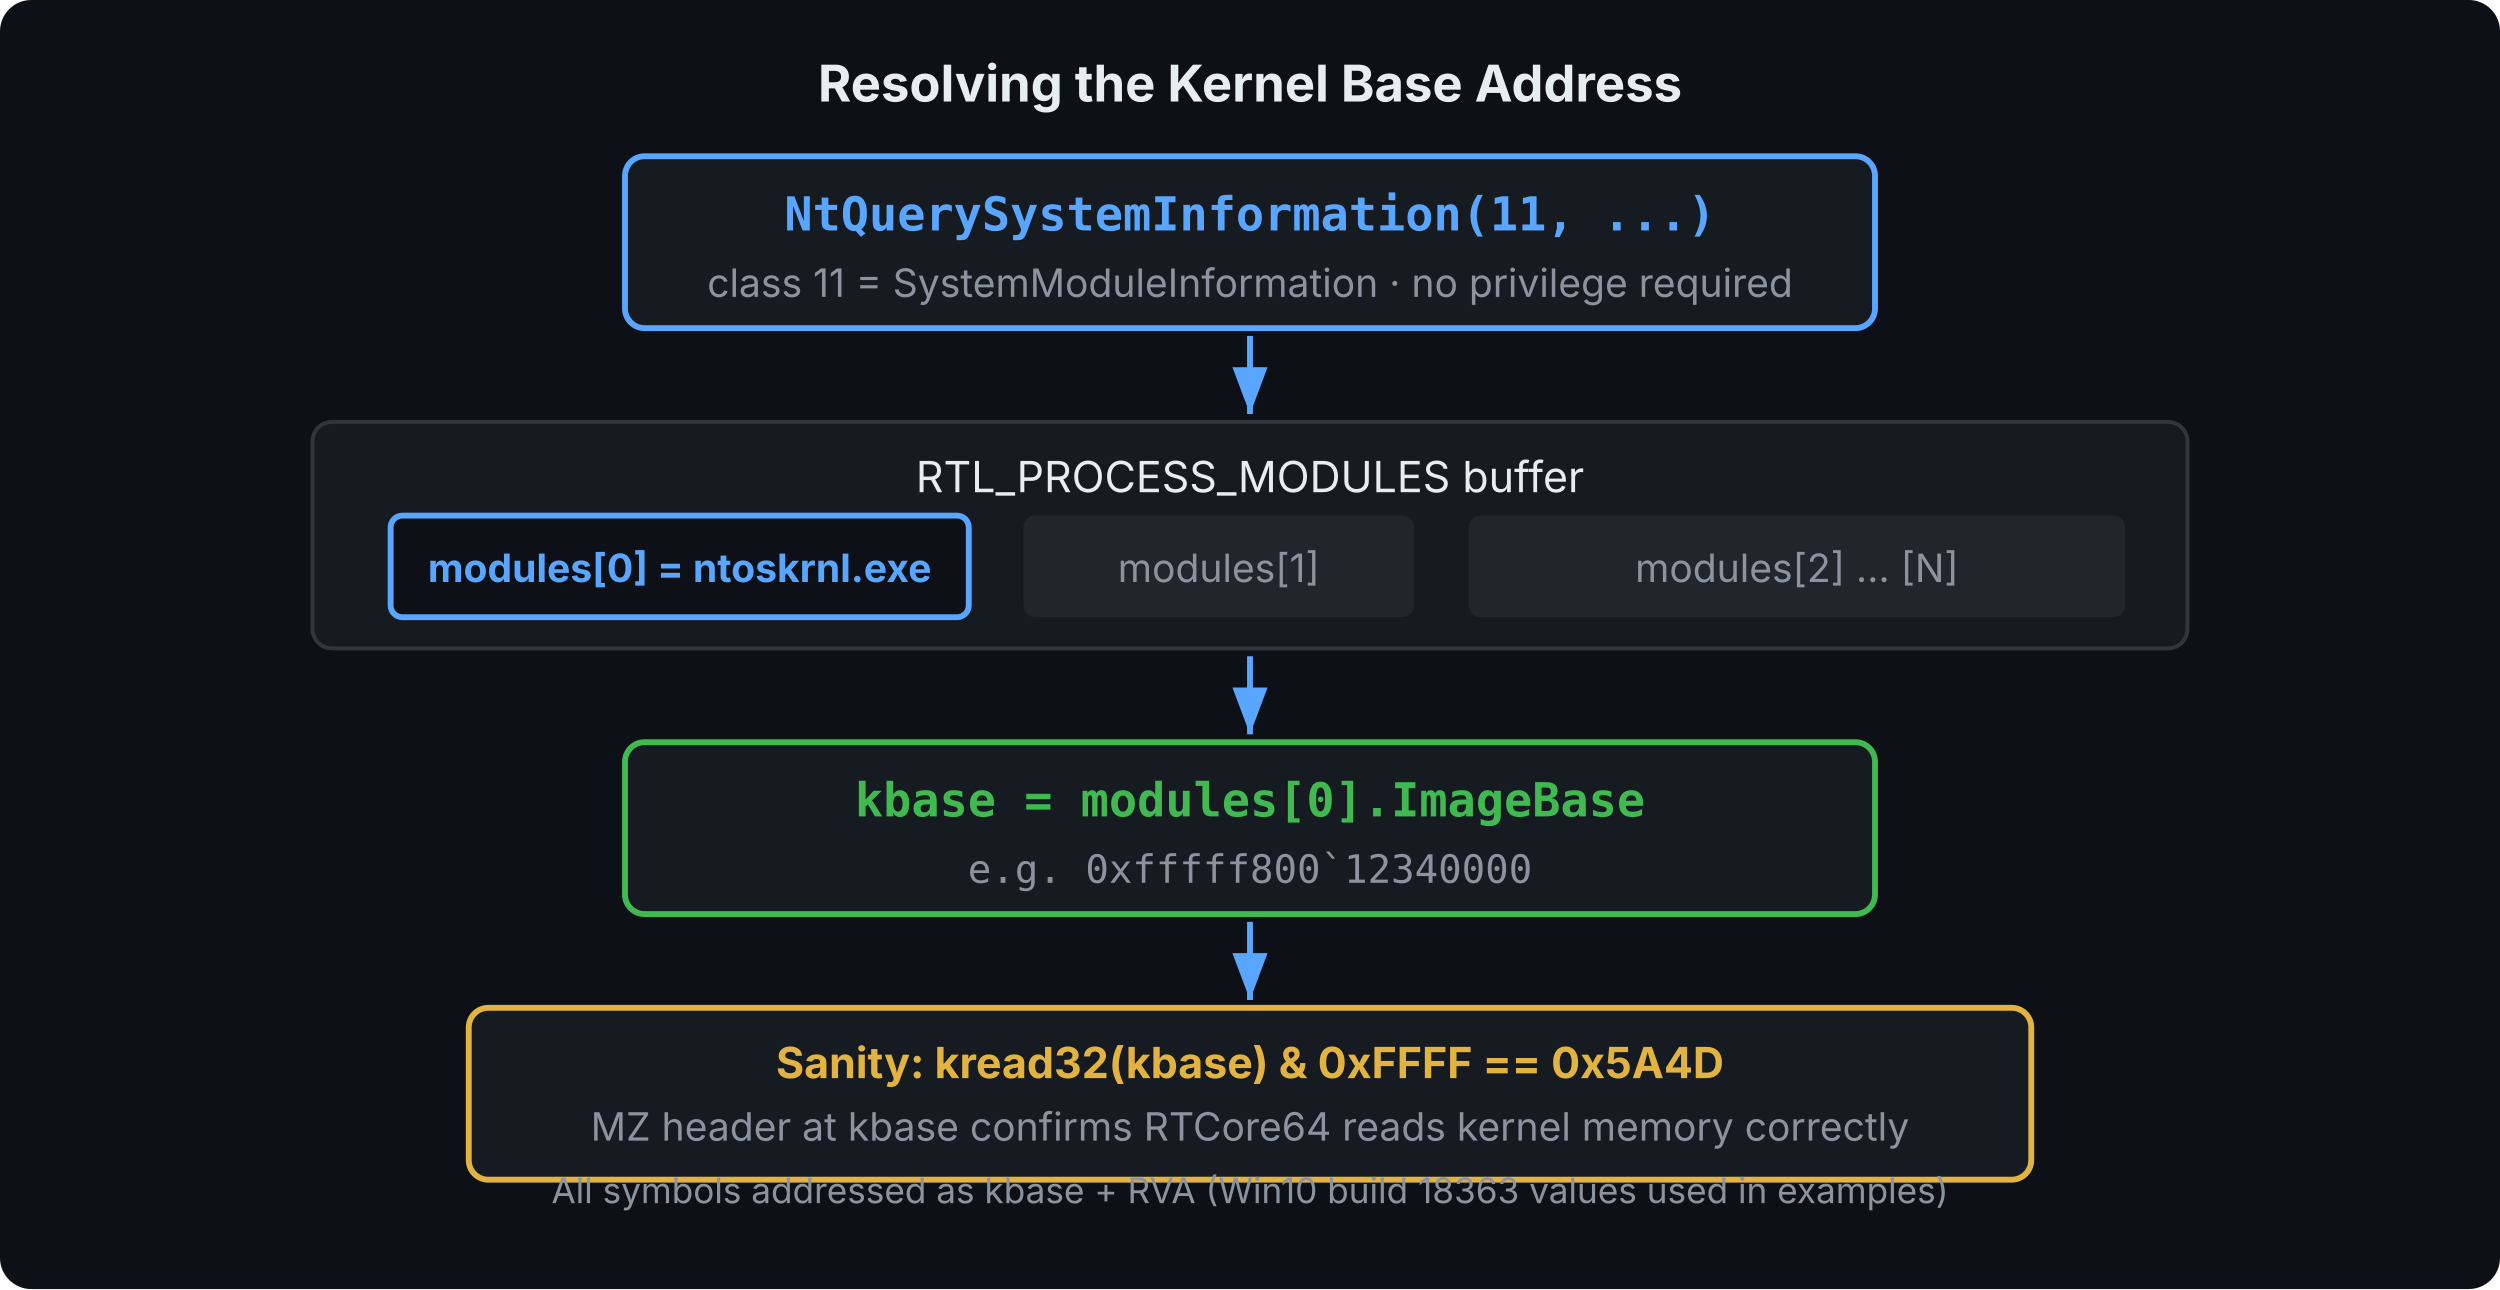
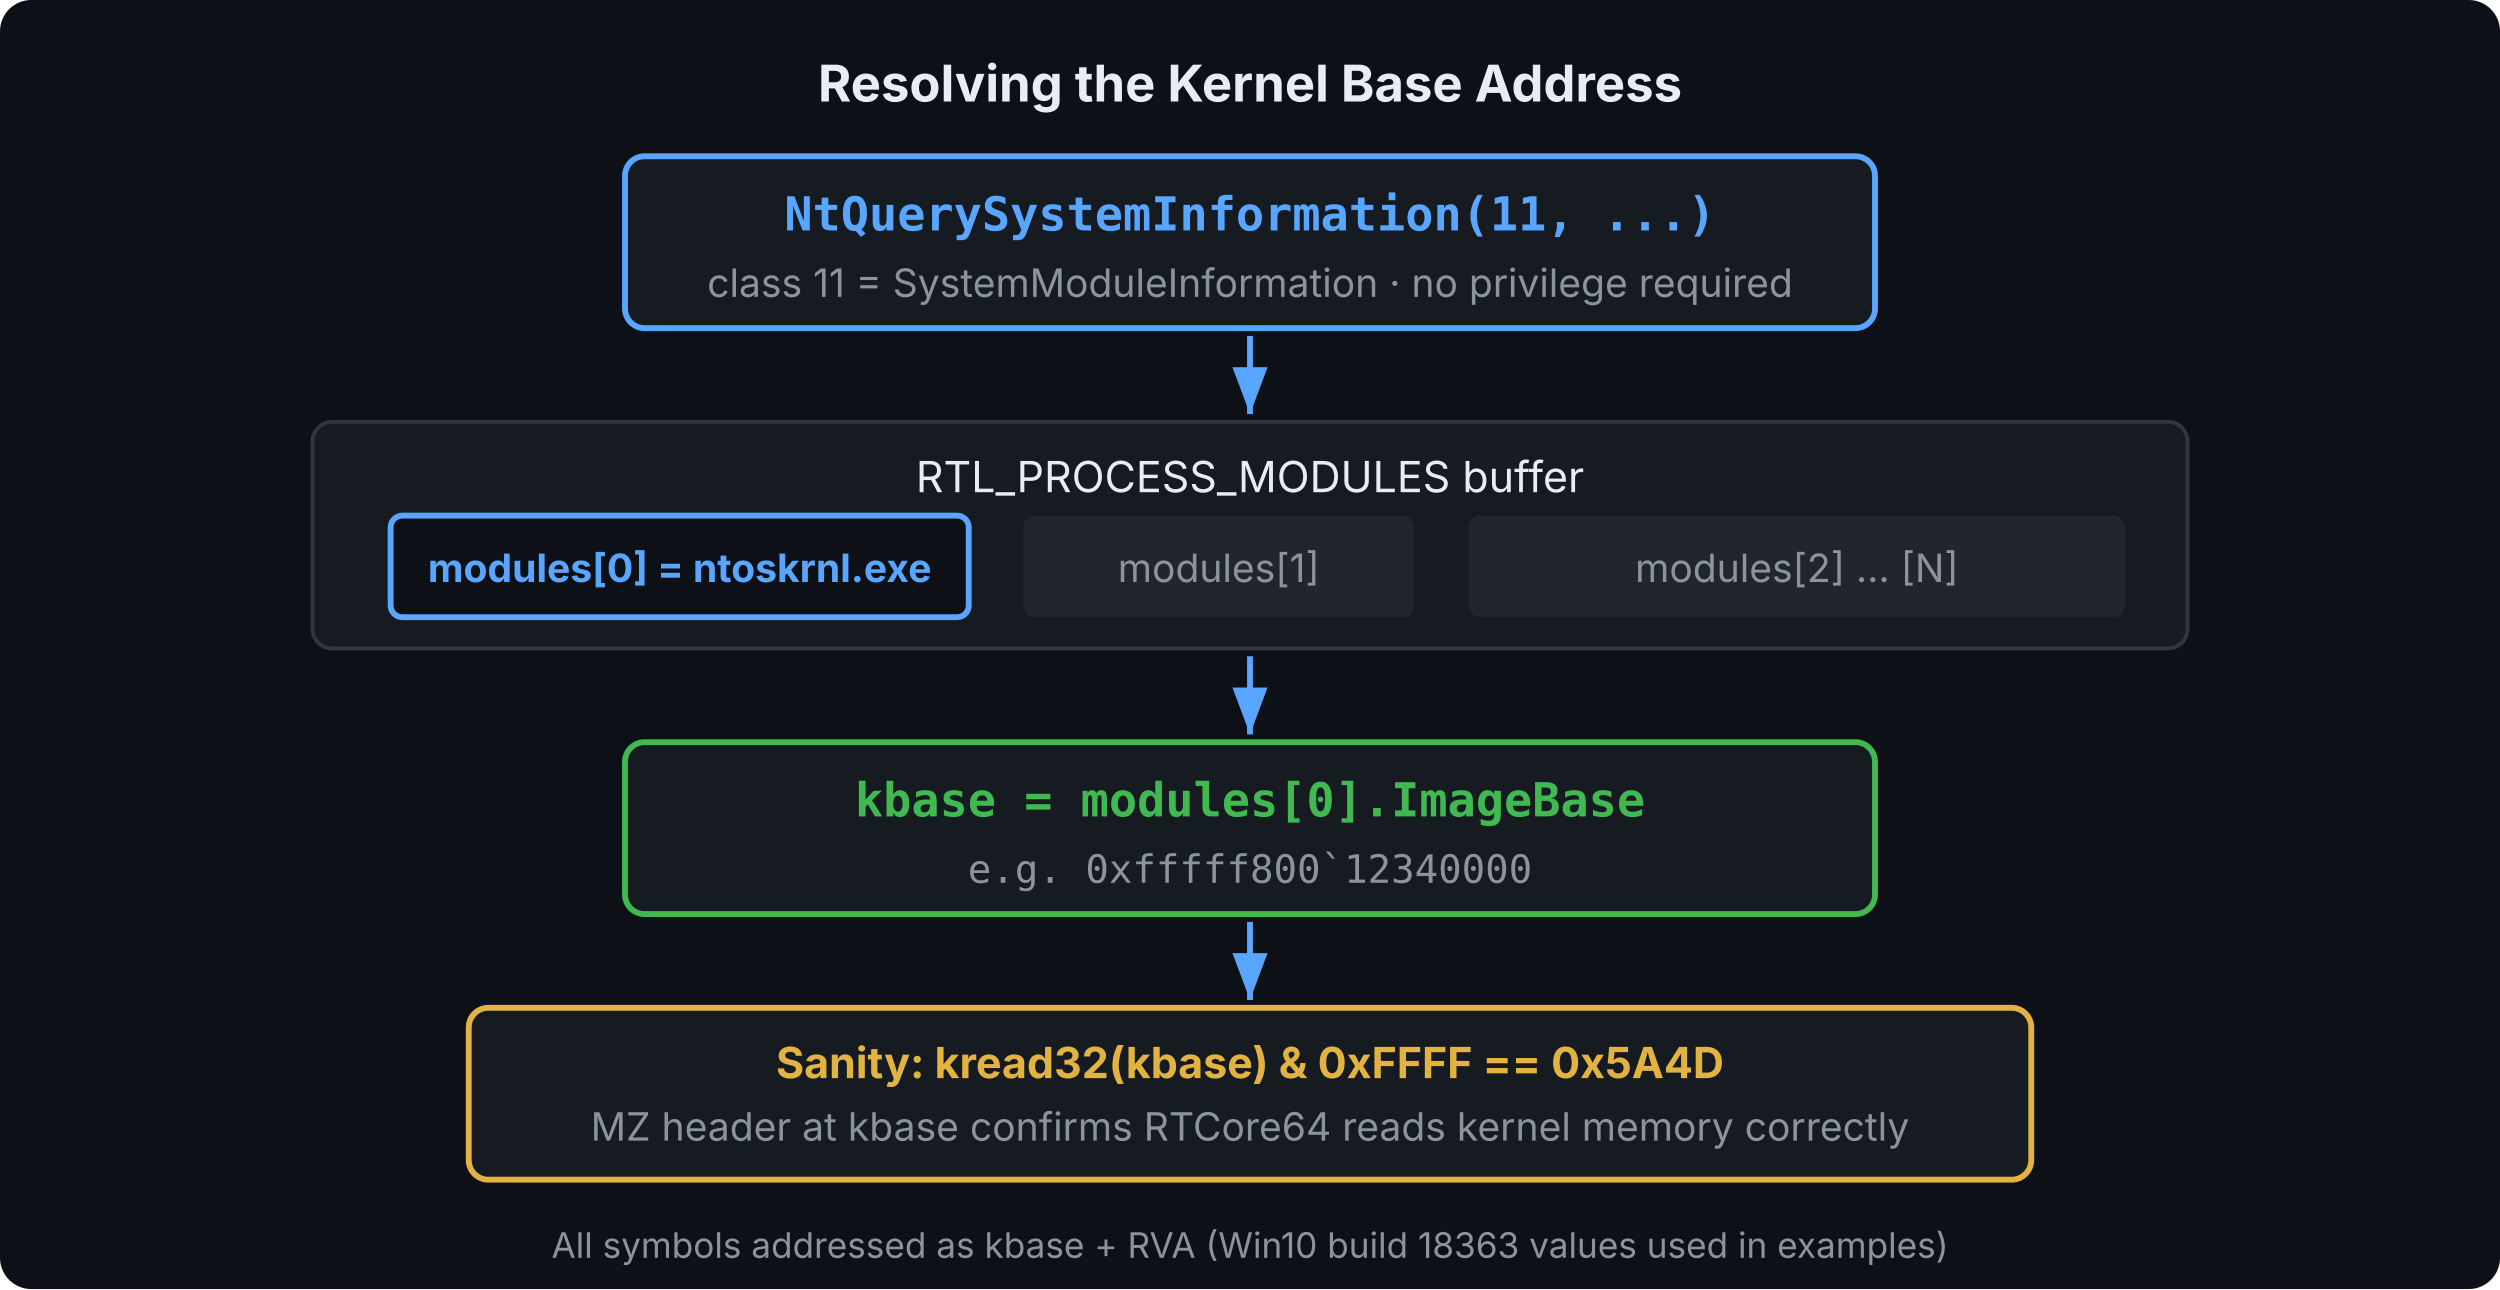
<svg xmlns="http://www.w3.org/2000/svg" width="640" height="330" viewBox="0 0 640 330">
  <rect width="640" height="330" fill="#0d1117" rx="8" />
  <defs>
    <marker id="ar3" markerWidth="8" markerHeight="6" refX="8" refY="3" orient="auto">
      <polygon points="0 0, 8 3, 0 6" fill="#58a6ff" />
    </marker>
  </defs>
  <text x="320" y="26" text-anchor="middle" fill="#e6edf3" font-size="13" font-weight="bold" font-family="Segoe UI, Inter, sans-serif">Resolving the Kernel Base Address</text>
  <rect x="160" y="40" width="320" height="44" rx="5" fill="#161b22" stroke="#58a6ff" stroke-width="1.5" />
  <text x="320" y="59" text-anchor="middle" fill="#58a6ff" font-size="12" font-weight="bold" font-family="JetBrains Mono, Consolas, monospace">NtQuerySystemInformation(11, ...)</text>
  <text x="320" y="76" text-anchor="middle" fill="#8b949e" font-size="10" font-family="Segoe UI, Inter, sans-serif">class 11 = SystemModuleInformation  ·  no privilege required</text>
  <line x1="320" y1="86" x2="320" y2="106" stroke="#58a6ff" stroke-width="1.5" marker-end="url(#ar3)" />
  <rect x="80" y="108" width="480" height="58" rx="5" fill="#161b22" stroke="#30363d" stroke-width="1" />
  <text x="320" y="126" text-anchor="middle" fill="#e6edf3" font-size="11" font-family="Segoe UI, Inter, sans-serif">RTL_PROCESS_MODULES buffer</text>
  <rect x="100" y="132" width="148" height="26" rx="3" fill="#0d1117" stroke="#58a6ff" stroke-width="1.5" />
  <text x="174" y="149" text-anchor="middle" fill="#58a6ff" font-size="10" font-weight="bold" font-family="Segoe UI, Inter, sans-serif">modules[0] = ntoskrnl.exe</text>
  <rect x="262" y="132" width="100" height="26" rx="3" fill="#30363d" opacity="0.4" />
  <text x="312" y="149" text-anchor="middle" fill="#8b949e" font-size="10" font-family="Segoe UI, Inter, sans-serif">modules[1]</text>
  <rect x="376" y="132" width="168" height="26" rx="3" fill="#30363d" opacity="0.4" />
  <text x="460" y="149" text-anchor="middle" fill="#8b949e" font-size="10" font-family="Segoe UI, Inter, sans-serif">modules[2] ... [N]</text>
  <line x1="320" y1="168" x2="320" y2="188" stroke="#58a6ff" stroke-width="1.5" marker-end="url(#ar3)" />
  <rect x="160" y="190" width="320" height="44" rx="5" fill="#161b22" stroke="#3fb950" stroke-width="1.5" />
  <text x="320" y="209" text-anchor="middle" fill="#3fb950" font-size="12" font-weight="bold" font-family="JetBrains Mono, Consolas, monospace">kbase = modules[0].ImageBase</text>
  <text x="320" y="226" text-anchor="middle" fill="#8b949e" font-size="10" font-family="JetBrains Mono, Consolas, monospace">e.g.  0xfffff800`12340000</text>
  <line x1="320" y1="236" x2="320" y2="256" stroke="#58a6ff" stroke-width="1.5" marker-end="url(#ar3)" />
  <rect x="120" y="258" width="400" height="44" rx="5" fill="#161b22" stroke="#e3b341" stroke-width="1.5" />
  <text x="320" y="276" text-anchor="middle" fill="#e3b341" font-size="11" font-weight="bold" font-family="Segoe UI, Inter, sans-serif">Sanity: kread32(kbase) &amp; 0xFFFF == 0x5A4D</text>
  <text x="320" y="292" text-anchor="middle" fill="#8b949e" font-size="10" font-family="Segoe UI, Inter, sans-serif">MZ header at kbase confirms RTCore64 reads kernel memory correctly</text>
-   <text x="320" y="308" text-anchor="middle" fill="#8b949e" font-size="9" font-family="Segoe UI, Inter, sans-serif">All symbols addressed as  kbase + RVA  (Win10 build 18363 values used in examples)</text>
+   <text x="320" y="322" text-anchor="middle" fill="#8b949e" font-size="9" font-family="Segoe UI, Inter, sans-serif">All symbols addressed as  kbase + RVA  (Win10 build 18363 values used in examples)</text>
</svg>
